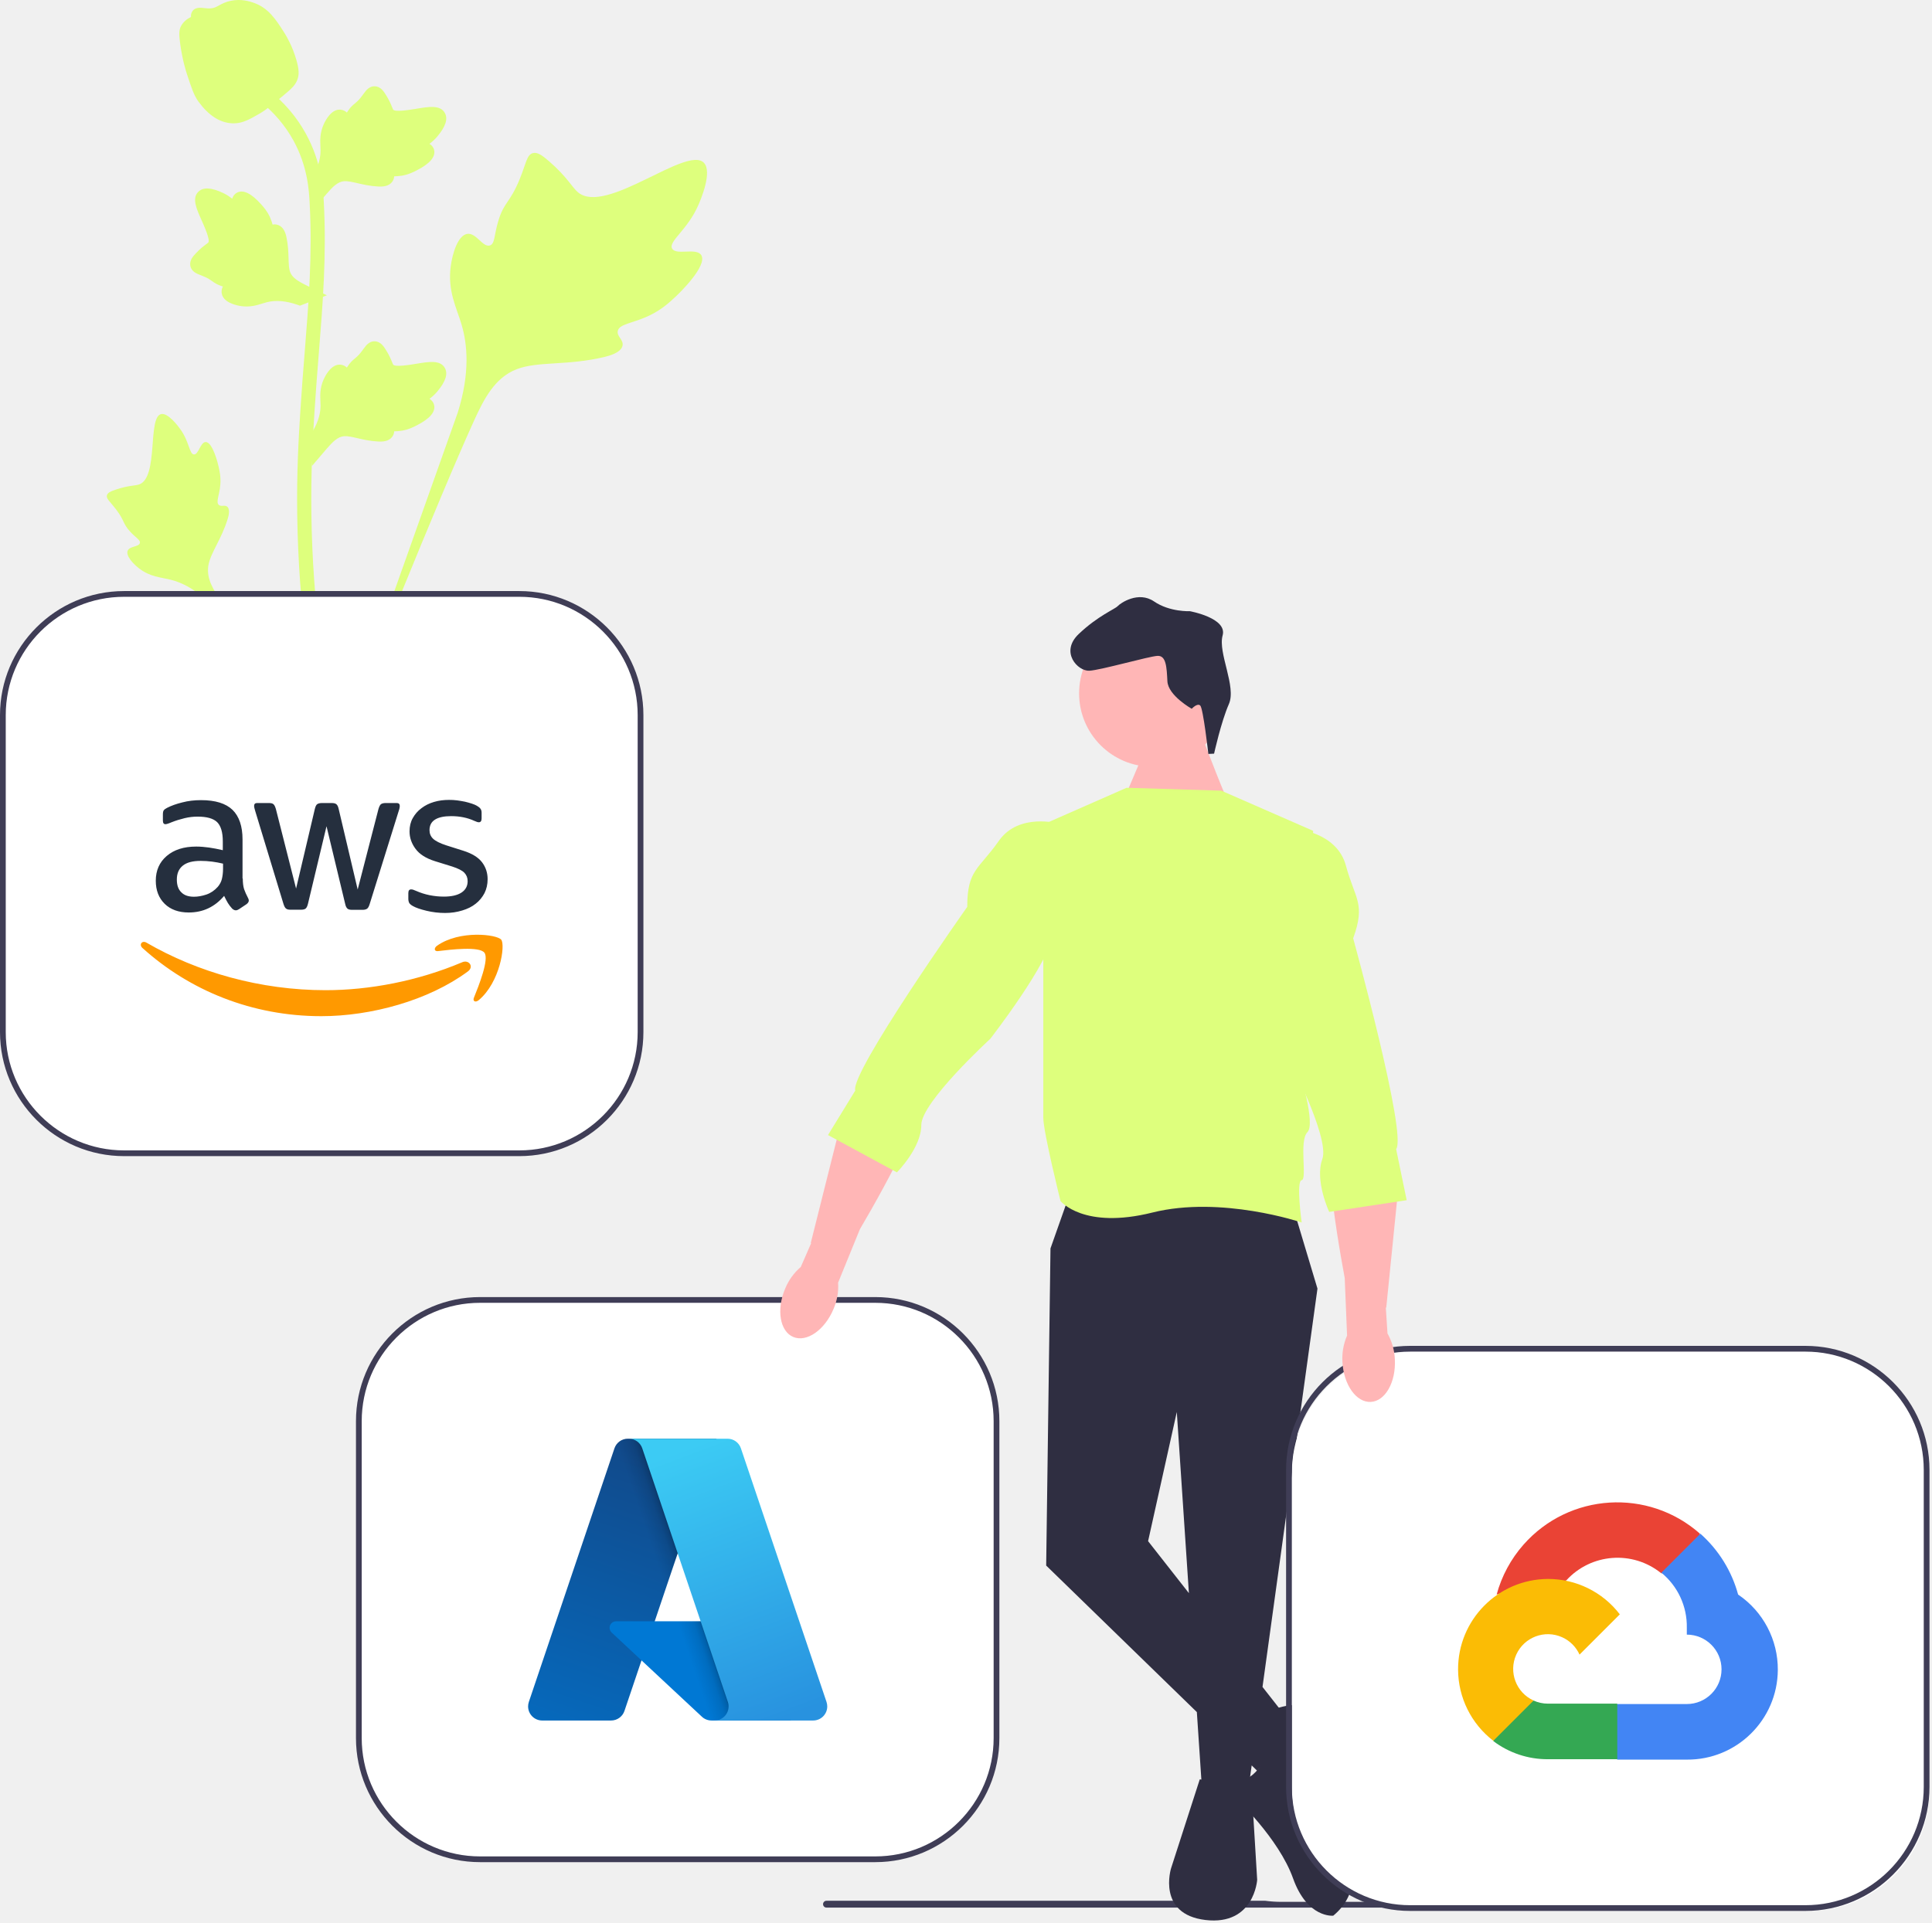
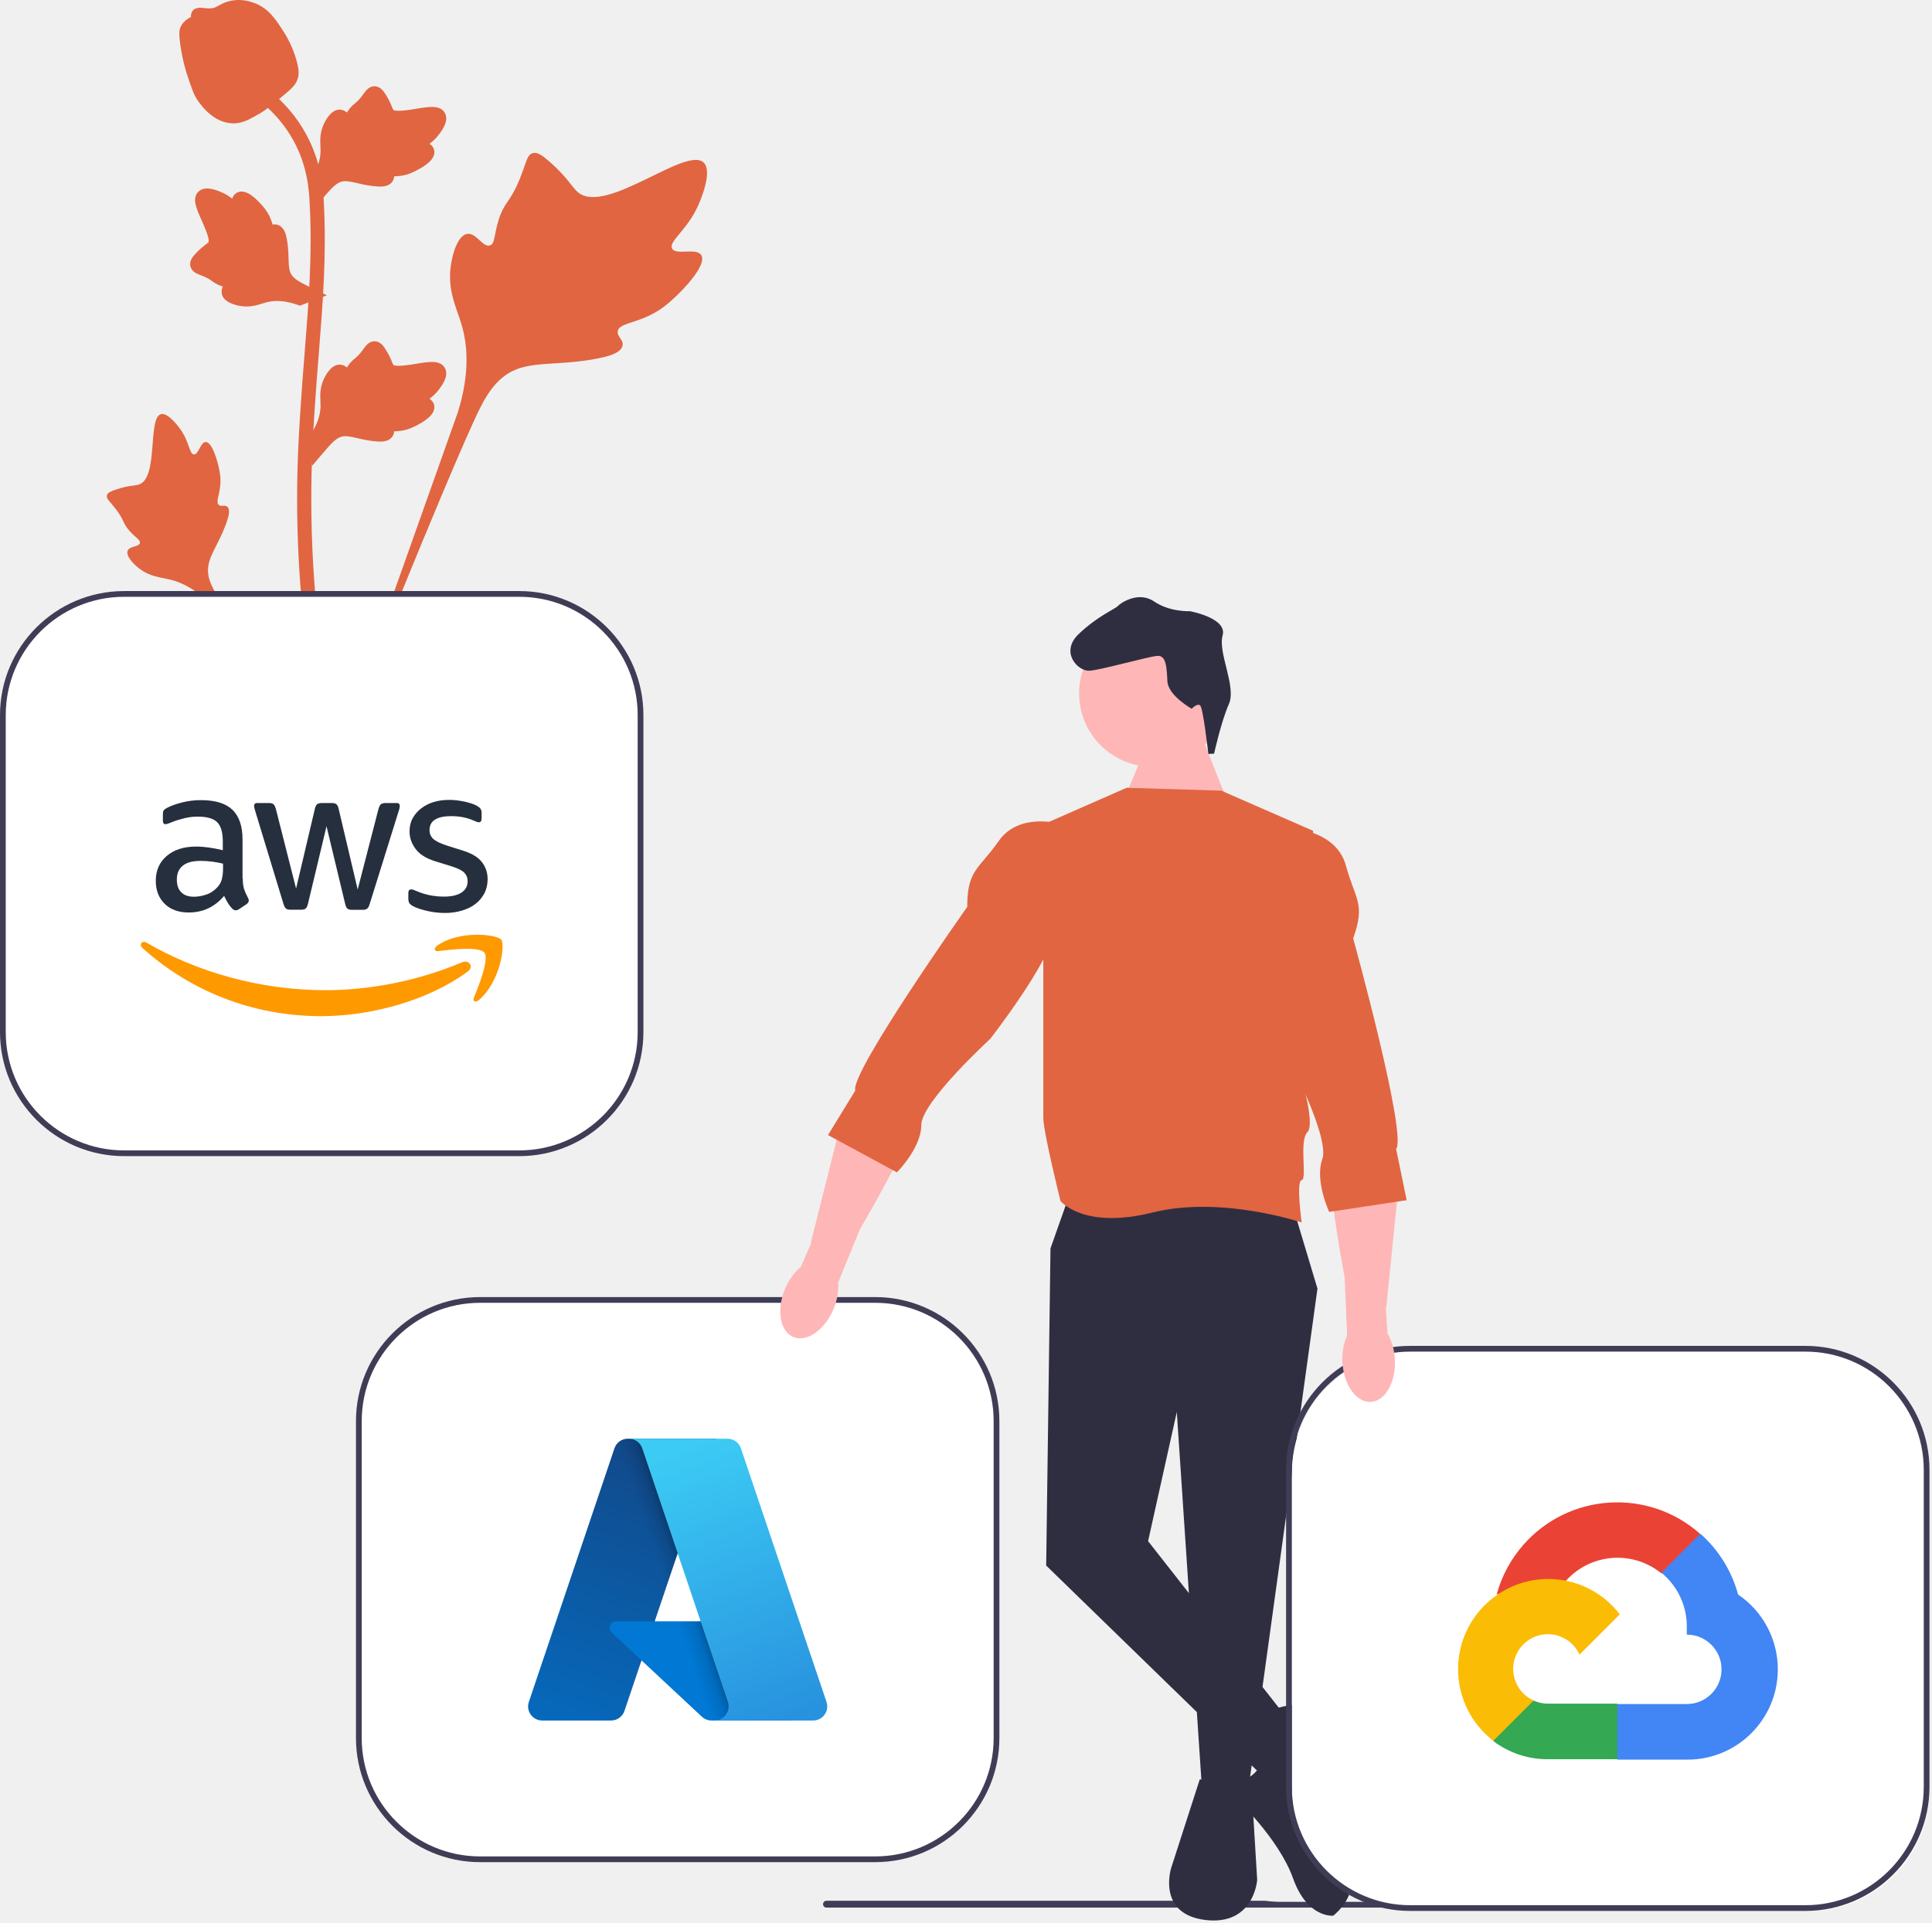
<svg xmlns="http://www.w3.org/2000/svg" width="673" height="670" viewBox="0 0 673 670" fill="none">
  <g clip-path="url(#clip0_2_211)">
-     <path d="M244.301 88.934C242.638 86.13 235.443 89.132 234.12 86.587C232.802 84.051 239.487 80.187 243.306 71.361C243.995 69.769 248.335 59.738 245.122 56.642C239.032 50.776 211.162 74.987 201.409 67.064C199.269 65.325 197.773 61.854 191.295 56.218C188.718 53.976 187.16 52.964 185.652 53.34C183.512 53.875 183.342 56.739 181.047 62.37C177.606 70.816 175.571 70.306 173.565 77.044C172.077 82.046 172.417 84.954 170.666 85.52C168.187 86.322 165.906 81.017 162.764 81.492C159.559 81.977 157.621 88.154 157.009 92.779C155.86 101.458 159.048 107.186 160.814 113.208C162.734 119.752 163.874 129.705 159.44 143.795L115.557 267.436C125.245 242.066 153.297 172.517 165.084 146.673C168.487 139.212 172.244 131.645 179.958 128.658C187.386 125.782 197.586 127.499 210.59 124.366C212.109 124.001 216.324 122.928 216.854 120.449C217.293 118.4 214.814 117.256 215.195 115.336C215.705 112.762 220.58 112.73 226.571 109.76C230.796 107.665 233.427 105.174 235.69 103.032C236.373 102.386 246.515 92.667 244.301 88.934Z" fill="#DEFF7D" />
-     <path d="M71.651 154.024C69.795 154.031 69.193 158.429 67.562 158.344C65.937 158.259 65.969 153.863 62.739 149.442C62.157 148.644 58.486 143.62 56.039 144.304C51.403 145.6 55.244 166.264 48.542 168.765C47.071 169.314 44.935 169.047 40.3 170.6C38.456 171.218 37.51 171.691 37.26 172.54C36.904 173.744 38.261 174.654 40.363 177.405C43.515 181.53 42.677 182.382 45.406 185.311C47.431 187.484 48.957 188.157 48.73 189.18C48.408 190.628 45.146 190.216 44.473 191.895C43.786 193.608 46.258 196.342 48.352 197.977C52.28 201.045 56.011 201.133 59.476 202.003C63.242 202.949 68.456 205.262 74.092 211.503L122.115 268.716C112.458 256.641 86.417 222.806 77.133 209.564C74.453 205.741 71.823 201.713 72.583 197.065C73.315 192.59 77.1 188.079 79.315 180.793C79.574 179.942 80.263 177.564 79.2 176.588C78.32 175.782 77.044 176.668 76.212 175.927C75.095 174.934 76.487 172.532 76.757 168.735C76.948 166.057 76.485 164.047 76.086 162.318C75.966 161.797 74.122 154.015 71.651 154.024Z" fill="#DEFF7D" />
-     <path d="M108.684 162.337L107.566 152.353L108.077 151.597C110.441 148.097 111.646 144.679 111.661 141.435C111.663 140.919 111.639 140.403 111.615 139.877C111.519 137.795 111.398 135.206 112.748 132.189C113.505 130.506 115.631 126.611 118.827 127.093C119.687 127.214 120.338 127.609 120.832 128.072C120.905 127.956 120.979 127.84 121.059 127.715C122.054 126.196 122.842 125.546 123.602 124.919C124.185 124.437 124.788 123.94 125.732 122.764C126.147 122.248 126.47 121.795 126.742 121.414C127.569 120.262 128.649 118.888 130.553 118.912C132.587 119.009 133.653 120.691 134.359 121.805C135.62 123.791 136.191 125.223 136.569 126.172C136.707 126.519 136.863 126.91 136.943 127.03C137.599 127.994 142.928 127.093 144.936 126.765C149.445 126.013 153.348 125.362 154.955 128.207C156.108 130.241 155.252 132.931 152.335 136.416C151.427 137.501 150.46 138.325 149.602 138.971C150.313 139.395 150.949 140.046 151.207 141.068C151.815 143.488 149.735 145.913 145.027 148.285C143.858 148.878 142.284 149.668 140.079 150.049C139.04 150.228 138.105 150.271 137.304 150.295C137.288 150.758 137.179 151.259 136.897 151.775C136.07 153.293 134.349 154.017 131.756 153.843C128.902 153.694 126.552 153.149 124.479 152.672C122.669 152.257 121.109 151.905 119.885 151.987C117.614 152.17 115.864 153.988 113.811 156.345L108.684 162.337Z" fill="#DEFF7D" />
-     <path d="M113.872 102.894L104.499 106.509L103.637 106.206C99.652 104.807 96.04 104.508 92.898 105.317C92.399 105.445 91.906 105.6 91.404 105.756C89.414 106.378 86.94 107.151 83.679 106.611C81.859 106.305 77.552 105.237 77.208 102.023C77.106 101.16 77.324 100.43 77.646 99.835C77.516 99.794 77.385 99.751 77.243 99.706C75.522 99.129 74.693 98.531 73.894 97.956C73.28 97.514 72.646 97.057 71.269 96.441C70.665 96.171 70.145 95.974 69.707 95.807C68.383 95.299 66.78 94.603 66.32 92.755C65.898 90.763 67.255 89.306 68.153 88.34C69.754 86.617 70.994 85.701 71.817 85.094C72.118 84.873 72.456 84.623 72.552 84.515C73.319 83.636 71.095 78.71 70.269 76.851C68.397 72.68 66.778 69.07 69.121 66.793C70.797 65.163 73.616 65.308 77.727 67.246C79.007 67.849 80.049 68.575 80.892 69.241C81.122 68.446 81.59 67.665 82.513 67.157C84.7 65.955 87.573 67.352 91.061 71.304C91.931 72.284 93.095 73.606 94.023 75.643C94.459 76.603 94.738 77.496 94.965 78.264C95.416 78.163 95.929 78.141 96.499 78.283C98.178 78.698 99.314 80.179 99.804 82.732C100.383 85.53 100.452 87.941 100.517 90.068C100.575 91.924 100.63 93.522 101.02 94.685C101.773 96.835 103.975 98.067 106.776 99.455L113.872 102.894Z" fill="#DEFF7D" />
-     <path d="M108.684 73.482L107.566 63.499L108.077 62.742C110.441 59.242 111.646 55.824 111.661 52.58C111.663 52.064 111.639 51.548 111.615 51.023C111.519 48.94 111.398 46.351 112.748 43.334C113.505 41.651 115.631 37.756 118.827 38.238C119.687 38.359 120.338 38.754 120.832 39.217C120.905 39.101 120.979 38.985 121.059 38.86C122.054 37.342 122.842 36.691 123.602 36.064C124.185 35.582 124.788 35.086 125.732 33.909C126.147 33.393 126.47 32.94 126.742 32.559C127.569 31.407 128.649 30.033 130.553 30.057C132.587 30.154 133.653 31.836 134.359 32.95C135.62 34.936 136.191 36.368 136.569 37.317C136.707 37.664 136.863 38.055 136.943 38.175C137.599 39.14 142.928 38.238 144.936 37.91C149.445 37.158 153.348 36.508 154.955 39.352C156.108 41.386 155.252 44.076 152.335 47.561C151.427 48.646 150.46 49.47 149.602 50.116C150.313 50.541 150.949 51.191 151.207 52.213C151.815 54.633 149.735 57.058 145.027 59.43C143.858 60.023 142.284 60.813 140.079 61.194C139.04 61.373 138.105 61.416 137.304 61.44C137.288 61.903 137.179 62.404 136.897 62.92C136.07 64.439 134.349 65.162 131.756 64.988C128.902 64.839 126.552 64.294 124.479 63.817C122.669 63.402 121.109 63.05 119.885 63.132C117.614 63.315 115.864 65.133 113.811 67.49L108.684 73.482Z" fill="#DEFF7D" />
-     <path d="M118.899 267.274L116.807 265.963L114.368 266.242C114.329 266.016 114.197 265.495 113.997 264.68C112.905 260.216 109.576 246.632 106.799 225.237C104.861 210.303 103.765 194.949 103.538 179.595C103.311 164.217 104.039 152.575 104.623 143.218C105.064 136.161 105.599 129.441 106.124 122.894C107.522 105.405 108.841 88.884 107.86 70.595C107.643 66.511 107.187 58.013 102.222 48.969C99.342 43.724 95.374 39.067 90.428 35.134L93.504 31.268C98.963 35.616 103.352 40.774 106.551 46.597C112.056 56.624 112.553 65.885 112.791 70.334C113.789 88.947 112.456 105.627 111.044 123.285C110.523 129.807 109.988 136.498 109.549 143.527C108.971 152.797 108.25 164.338 108.474 179.518C108.696 194.689 109.781 209.855 111.692 224.601C114.435 245.725 117.716 259.108 118.793 263.504C119.367 265.852 119.487 266.343 118.899 267.274Z" fill="#DEFF7D" />
-     <path d="M81.375 42.977C81.172 42.977 80.968 42.972 80.76 42.958C76.557 42.731 72.664 40.215 69.188 35.481C67.559 33.254 66.725 30.713 65.062 25.647C64.804 24.866 63.55 20.903 62.789 15.451C62.29 11.888 62.352 10.399 63.059 9.083C63.842 7.617 65.11 6.595 66.537 5.906C66.474 5.433 66.525 4.947 66.73 4.45C67.571 2.392 69.808 2.662 71.018 2.792C71.63 2.869 72.394 2.97 73.218 2.927C74.515 2.864 75.212 2.478 76.267 1.9C77.277 1.345 78.533 0.656 80.396 0.275C84.07 -0.491 87.148 0.55 88.162 0.892C93.501 2.671 96.133 6.822 99.18 11.628C99.787 12.592 101.872 16.102 103.249 20.913C104.242 24.384 104.102 25.926 103.803 27.073C103.196 29.431 101.762 30.781 98.12 33.76C94.316 36.879 92.407 38.441 90.768 39.39C86.952 41.593 84.556 42.977 81.375 42.977Z" fill="#DEFF7D" />
+     <path d="M244.301 88.934C242.638 86.13 235.443 89.132 234.12 86.587C232.802 84.051 239.487 80.187 243.306 71.361C243.995 69.769 248.335 59.738 245.122 56.642C239.032 50.776 211.162 74.987 201.409 67.064C199.269 65.325 197.773 61.854 191.295 56.218C188.718 53.976 187.16 52.964 185.652 53.34C183.512 53.875 183.342 56.739 181.047 62.37C177.606 70.816 175.571 70.306 173.565 77.044C172.077 82.046 172.417 84.954 170.666 85.52C168.187 86.322 165.906 81.017 162.764 81.492C159.559 81.977 157.621 88.154 157.009 92.779C155.86 101.458 159.048 107.186 160.814 113.208C162.734 119.752 163.874 129.705 159.44 143.795L115.557 267.436C125.245 242.066 153.297 172.517 165.084 146.673C168.487 139.212 172.244 131.645 179.958 128.658C187.385 125.782 197.586 127.499 210.59 124.366C212.109 124.001 216.324 122.928 216.854 120.449C217.293 118.4 214.814 117.256 215.195 115.336C215.705 112.762 220.58 112.73 226.571 109.76C230.796 107.665 233.427 105.174 235.69 103.032C236.373 102.386 246.515 92.667 244.301 88.934Z" fill="#E16541" />
+     <path d="M71.651 154.024C69.795 154.031 69.193 158.429 67.562 158.344C65.937 158.259 65.969 153.863 62.739 149.442C62.157 148.644 58.486 143.62 56.039 144.304C51.403 145.6 55.244 166.264 48.542 168.765C47.071 169.314 44.935 169.047 40.3 170.6C38.456 171.218 37.51 171.691 37.26 172.54C36.904 173.744 38.261 174.654 40.363 177.405C43.515 181.53 42.677 182.382 45.406 185.311C47.431 187.484 48.957 188.157 48.73 189.18C48.408 190.628 45.146 190.216 44.473 191.895C43.786 193.608 46.258 196.342 48.352 197.977C52.28 201.045 56.011 201.133 59.476 202.003C63.242 202.949 68.456 205.262 74.092 211.503L122.115 268.716C112.458 256.641 86.417 222.806 77.133 209.564C74.453 205.741 71.823 201.713 72.583 197.065C73.315 192.59 77.1 188.079 79.315 180.793C79.574 179.942 80.263 177.564 79.2 176.588C78.32 175.782 77.044 176.668 76.212 175.927C75.095 174.934 76.487 172.532 76.757 168.735C76.948 166.057 76.485 164.047 76.086 162.318C75.966 161.797 74.122 154.015 71.651 154.024Z" fill="#E16541" />
+     <path d="M108.684 162.337L107.566 152.353L108.077 151.597C110.441 148.097 111.646 144.679 111.661 141.435C111.663 140.919 111.639 140.403 111.615 139.877C111.519 137.795 111.398 135.206 112.748 132.189C113.505 130.506 115.631 126.611 118.827 127.093C119.687 127.214 120.338 127.609 120.832 128.072C120.905 127.956 120.979 127.84 121.059 127.715C122.054 126.196 122.842 125.546 123.602 124.919C124.185 124.437 124.788 123.94 125.732 122.764C126.147 122.248 126.47 121.795 126.742 121.414C127.569 120.262 128.649 118.888 130.553 118.912C132.587 119.009 133.653 120.691 134.359 121.805C135.62 123.791 136.191 125.223 136.569 126.172C136.707 126.519 136.863 126.91 136.943 127.03C137.599 127.994 142.928 127.093 144.936 126.765C149.445 126.013 153.348 125.362 154.955 128.207C156.108 130.241 155.252 132.931 152.335 136.416C151.427 137.501 150.46 138.325 149.602 138.971C150.313 139.395 150.949 140.046 151.207 141.068C151.815 143.488 149.735 145.913 145.027 148.285C143.858 148.878 142.284 149.668 140.079 150.049C139.04 150.228 138.105 150.271 137.304 150.295C137.288 150.758 137.179 151.259 136.897 151.775C136.07 153.293 134.349 154.017 131.756 153.843C128.902 153.694 126.552 153.149 124.479 152.672C122.669 152.257 121.109 151.905 119.885 151.987C117.614 152.17 115.864 153.988 113.811 156.345L108.684 162.337Z" fill="#E16541" />
+     <path d="M113.872 102.894L104.499 106.509L103.637 106.206C99.652 104.807 96.04 104.508 92.898 105.317C92.399 105.445 91.906 105.6 91.404 105.756C89.414 106.378 86.94 107.151 83.679 106.611C81.859 106.305 77.552 105.237 77.208 102.023C77.106 101.16 77.324 100.43 77.646 99.835C77.516 99.794 77.385 99.751 77.243 99.706C75.522 99.129 74.693 98.531 73.894 97.956C73.28 97.514 72.646 97.057 71.269 96.441C70.665 96.171 70.145 95.974 69.707 95.807C68.383 95.299 66.78 94.603 66.32 92.755C65.898 90.763 67.255 89.306 68.153 88.34C69.754 86.617 70.994 85.701 71.817 85.094C72.118 84.873 72.456 84.623 72.552 84.515C73.319 83.636 71.095 78.71 70.269 76.851C68.397 72.68 66.778 69.07 69.121 66.793C70.797 65.163 73.616 65.308 77.727 67.246C79.007 67.849 80.049 68.575 80.892 69.241C81.122 68.446 81.59 67.665 82.513 67.157C84.7 65.955 87.573 67.352 91.061 71.304C91.931 72.284 93.095 73.606 94.023 75.643C94.459 76.603 94.738 77.496 94.965 78.264C95.416 78.163 95.929 78.141 96.499 78.283C98.178 78.698 99.314 80.179 99.804 82.732C100.383 85.53 100.452 87.941 100.517 90.068C100.575 91.924 100.63 93.522 101.02 94.685C101.773 96.835 103.975 98.067 106.776 99.455L113.872 102.894Z" fill="#E16541" />
+     <path d="M108.684 73.482L107.566 63.499L108.077 62.742C110.441 59.242 111.646 55.824 111.661 52.58C111.663 52.064 111.639 51.548 111.615 51.023C111.519 48.94 111.398 46.351 112.748 43.334C113.505 41.651 115.631 37.756 118.827 38.238C119.687 38.359 120.338 38.754 120.832 39.217C120.905 39.101 120.979 38.985 121.059 38.86C122.054 37.342 122.842 36.691 123.602 36.064C124.185 35.582 124.788 35.086 125.732 33.909C126.147 33.393 126.47 32.94 126.742 32.559C127.569 31.407 128.649 30.033 130.553 30.057C132.587 30.154 133.653 31.836 134.359 32.95C135.62 34.936 136.191 36.368 136.569 37.317C136.707 37.664 136.863 38.055 136.943 38.175C137.599 39.14 142.928 38.238 144.936 37.91C149.445 37.158 153.348 36.508 154.955 39.352C156.108 41.386 155.252 44.076 152.335 47.561C151.427 48.646 150.46 49.47 149.602 50.116C150.313 50.541 150.949 51.191 151.207 52.213C151.815 54.633 149.735 57.058 145.027 59.43C143.858 60.023 142.284 60.813 140.079 61.194C139.04 61.373 138.105 61.416 137.304 61.44C137.288 61.903 137.179 62.404 136.897 62.92C136.07 64.439 134.349 65.162 131.756 64.988C128.902 64.839 126.552 64.294 124.479 63.817C122.669 63.402 121.109 63.05 119.885 63.132C117.614 63.315 115.864 65.133 113.811 67.49L108.684 73.482Z" fill="#E16541" />
+     <path d="M118.899 267.274L116.807 265.963L114.368 266.242C114.329 266.016 114.197 265.495 113.997 264.68C112.905 260.216 109.576 246.632 106.799 225.237C104.861 210.303 103.765 194.949 103.538 179.595C103.311 164.217 104.039 152.575 104.623 143.218C105.064 136.161 105.599 129.441 106.124 122.894C107.522 105.405 108.841 88.884 107.86 70.595C107.643 66.511 107.187 58.013 102.222 48.969C99.342 43.724 95.374 39.067 90.428 35.134L93.504 31.268C98.963 35.616 103.352 40.774 106.551 46.597C112.056 56.624 112.553 65.885 112.791 70.334C113.789 88.947 112.456 105.627 111.044 123.285C110.523 129.807 109.988 136.498 109.549 143.527C108.971 152.797 108.25 164.338 108.474 179.518C108.696 194.689 109.781 209.855 111.692 224.601C114.435 245.725 117.716 259.108 118.793 263.504C119.367 265.852 119.487 266.343 118.899 267.274Z" fill="#E16541" />
+     <path d="M81.375 42.977C81.172 42.977 80.968 42.972 80.76 42.958C76.557 42.731 72.664 40.215 69.188 35.481C67.559 33.254 66.725 30.713 65.062 25.647C64.804 24.866 63.55 20.903 62.789 15.451C62.29 11.888 62.352 10.399 63.059 9.083C63.842 7.617 65.11 6.595 66.537 5.906C66.474 5.433 66.525 4.947 66.73 4.45C67.571 2.392 69.808 2.662 71.018 2.792C71.63 2.869 72.394 2.97 73.218 2.927C74.515 2.864 75.212 2.478 76.267 1.9C77.277 1.345 78.533 0.656 80.396 0.275C84.07 -0.491 87.148 0.55 88.162 0.892C93.501 2.671 96.133 6.822 99.18 11.628C99.787 12.592 101.872 16.102 103.249 20.913C104.242 24.384 104.102 25.926 103.803 27.073C103.196 29.431 101.762 30.781 98.12 33.76C94.316 36.879 92.407 38.441 90.768 39.39C86.952 41.593 84.556 42.977 81.375 42.977Z" fill="#E16541" />
    <path d="M286.706 663.479C286.706 664.139 287.236 664.669 287.896 664.669H535.186C535.846 664.669 536.376 664.139 536.376 663.479C536.376 663.159 536.256 662.879 536.056 662.669H446.336C444.426 662.669 442.556 662.539 440.716 662.289H287.896C287.236 662.289 286.706 662.819 286.706 663.479Z" fill="#3F3D56" />
    <path d="M167.23 452.944H304.899C328.222 452.944 347.129 471.851 347.129 495.174V605.607C347.129 628.93 328.222 647.837 304.899 647.837H167.23C143.907 647.837 125 628.93 125 605.607V495.174C125 471.851 143.907 452.944 167.23 452.944Z" fill="white" />
    <path d="M124 605.607V495.174C124 471.337 143.393 451.944 167.23 451.944H304.899C328.736 451.944 348.129 471.337 348.129 495.174V605.607C348.129 629.444 328.736 648.836 304.899 648.836H167.23C143.393 648.836 124 629.444 124 605.607ZM167.23 453.944C144.496 453.944 126 472.44 126 495.174V605.607C126 628.341 144.496 646.836 167.23 646.836H304.899C327.633 646.836 346.129 628.341 346.129 605.607V495.174C346.129 472.44 327.633 453.944 304.899 453.944H167.23Z" fill="#3F3D56" />
    <path d="M218.701 501.296H249.536L217.526 596.14C216.851 598.138 214.977 599.484 212.868 599.484H188.87C186.159 599.485 183.962 597.287 183.961 594.576C183.961 594.042 184.048 593.512 184.219 593.006L214.042 504.641C214.716 502.642 216.591 501.295 218.701 501.295L218.701 501.296Z" fill="url(#paint0_linear_2_211)" />
    <path d="M263.509 564.911H214.612C213.362 564.91 212.347 565.922 212.346 567.172C212.345 567.8 212.606 568.401 213.066 568.83L244.487 598.157C245.402 599.01 246.606 599.485 247.857 599.484H275.545L263.509 564.911Z" fill="#0078D4" />
    <path d="M218.701 501.296C216.566 501.288 214.674 502.67 214.031 504.706L184.255 592.926C183.341 595.475 184.666 598.282 187.215 599.196C187.75 599.388 188.315 599.486 188.883 599.484H213.501C215.367 599.151 216.91 597.839 217.539 596.05L223.477 578.55L244.687 598.333C245.576 599.068 246.691 599.475 247.844 599.484H275.429L263.331 564.911L228.062 564.919L249.648 501.296L218.701 501.296Z" fill="url(#paint1_linear_2_211)" />
    <path d="M258.086 504.636C257.412 502.64 255.54 501.296 253.434 501.296H219.068C221.174 501.297 223.046 502.64 223.72 504.636L253.544 593.005C254.411 595.574 253.031 598.36 250.462 599.228C249.956 599.398 249.426 599.485 248.892 599.485H283.259C285.971 599.485 288.169 597.286 288.168 594.574C288.168 594.041 288.081 593.511 287.91 593.005L258.086 504.636Z" fill="url(#paint2_linear_2_211)" />
    <path d="M43.23 206.944H180.899C204.222 206.944 223.129 225.851 223.129 249.174V359.607C223.129 382.93 204.222 401.837 180.899 401.837H43.23C19.907 401.837 1 382.93 1 359.607V249.174C1 225.851 19.907 206.944 43.23 206.944Z" fill="white" />
    <path d="M0 359.607V249.175C0 225.338 19.393 205.945 43.23 205.945H180.899C204.736 205.945 224.129 225.338 224.129 249.175V359.607C224.129 383.444 204.736 402.837 180.899 402.837H43.23C19.393 402.837 0 383.444 0 359.607ZM43.23 207.945C20.496 207.945 2 226.44 2 249.175V359.607C2 382.342 20.496 400.837 43.23 400.837H180.899C203.633 400.837 222.129 382.342 222.129 359.607V249.175C222.129 226.44 203.633 207.945 180.899 207.945L43.23 207.945Z" fill="#3F3D56" />
    <path d="M84.569 306.081C84.569 307.631 84.737 308.889 85.03 309.811C85.365 310.733 85.784 311.739 86.371 312.828C86.581 313.164 86.665 313.499 86.665 313.792C86.665 314.211 86.413 314.63 85.868 315.05L83.228 316.81C82.851 317.061 82.473 317.187 82.138 317.187C81.719 317.187 81.3 316.978 80.881 316.6C80.294 315.972 79.791 315.301 79.372 314.63C78.953 313.918 78.534 313.122 78.073 312.158C74.804 316.014 70.696 317.941 65.751 317.941C62.23 317.941 59.422 316.936 57.368 314.924C55.315 312.912 54.267 310.23 54.267 306.877C54.267 303.314 55.524 300.422 58.081 298.243C60.637 296.064 64.032 294.974 68.349 294.974C69.774 294.974 71.241 295.1 72.792 295.309C74.343 295.519 75.935 295.854 77.612 296.231V293.172C77.612 289.986 76.941 287.765 75.642 286.466C74.301 285.167 72.037 284.538 68.81 284.538C67.343 284.538 65.835 284.706 64.284 285.083C62.733 285.46 61.224 285.921 59.757 286.508C59.087 286.801 58.584 286.969 58.29 287.053C57.997 287.136 57.787 287.178 57.62 287.178C57.033 287.178 56.74 286.759 56.74 285.879V283.825C56.74 283.155 56.823 282.652 57.033 282.358C57.243 282.065 57.62 281.772 58.206 281.478C59.673 280.724 61.434 280.095 63.487 279.592C65.541 279.047 67.721 278.796 70.026 278.796C75.013 278.796 78.659 279.928 81.007 282.191C83.312 284.454 84.485 287.891 84.485 292.501V306.08L84.569 306.081ZM67.553 312.451C68.936 312.451 70.361 312.2 71.87 311.697C73.379 311.194 74.72 310.272 75.851 309.014C76.522 308.218 77.025 307.338 77.276 306.332C77.528 305.326 77.695 304.111 77.695 302.686V300.925C76.48 300.632 75.181 300.38 73.84 300.213C72.498 300.045 71.199 299.961 69.9 299.961C67.092 299.961 65.038 300.506 63.655 301.638C62.272 302.769 61.601 304.362 61.601 306.458C61.601 308.428 62.104 309.895 63.152 310.9C64.158 311.948 65.625 312.451 67.553 312.451ZM101.208 316.978C100.454 316.978 99.951 316.852 99.615 316.558C99.28 316.307 98.987 315.72 98.735 314.924L88.886 282.526C88.634 281.688 88.509 281.143 88.509 280.85C88.509 280.179 88.844 279.802 89.515 279.802H93.622C94.418 279.802 94.963 279.928 95.257 280.221C95.592 280.472 95.843 281.059 96.095 281.856L103.136 309.601L109.674 281.856C109.884 281.017 110.135 280.472 110.47 280.221C110.806 279.97 111.392 279.802 112.147 279.802H115.5C116.296 279.802 116.841 279.928 117.176 280.221C117.512 280.472 117.805 281.059 117.973 281.856L124.595 309.936L131.845 281.856C132.097 281.017 132.39 280.472 132.684 280.221C133.019 279.97 133.564 279.802 134.318 279.802H138.216C138.887 279.802 139.264 280.137 139.264 280.85C139.264 281.059 139.222 281.269 139.18 281.52C139.138 281.772 139.054 282.107 138.887 282.568L128.786 314.966C128.534 315.804 128.241 316.349 127.906 316.6C127.57 316.852 127.026 317.019 126.313 317.019H122.709C121.912 317.019 121.367 316.894 121.032 316.6C120.697 316.307 120.403 315.762 120.236 314.924L113.74 287.891L107.285 314.882C107.076 315.72 106.824 316.265 106.489 316.558C106.154 316.852 105.567 316.978 104.812 316.978L101.208 316.978ZM155.064 318.109C152.885 318.109 150.706 317.858 148.61 317.355C146.514 316.852 144.88 316.307 143.79 315.678C143.12 315.301 142.659 314.882 142.491 314.505C142.323 314.128 142.24 313.708 142.24 313.331V311.194C142.24 310.314 142.575 309.894 143.203 309.894C143.455 309.894 143.706 309.936 143.958 310.02C144.209 310.104 144.587 310.272 145.006 310.439C146.431 311.068 147.981 311.571 149.616 311.906C151.292 312.242 152.927 312.409 154.603 312.409C157.244 312.409 159.298 311.948 160.723 311.026C162.148 310.104 162.902 308.763 162.902 307.044C162.902 305.871 162.525 304.907 161.77 304.111C161.016 303.314 159.591 302.602 157.537 301.931L151.46 300.045C148.401 299.081 146.137 297.656 144.754 295.77C143.371 293.926 142.659 291.872 142.659 289.693C142.659 287.933 143.036 286.382 143.79 285.041C144.545 283.7 145.551 282.526 146.808 281.604C148.065 280.64 149.49 279.928 151.167 279.425C152.843 278.922 154.603 278.712 156.448 278.712C157.37 278.712 158.334 278.754 159.256 278.88C160.22 279.006 161.1 279.173 161.98 279.341C162.818 279.55 163.614 279.76 164.369 280.011C165.123 280.263 165.71 280.514 166.129 280.766C166.716 281.101 167.135 281.436 167.387 281.814C167.638 282.149 167.764 282.61 167.764 283.197V285.167C167.764 286.047 167.428 286.508 166.8 286.508C166.464 286.508 165.92 286.34 165.207 286.005C162.818 284.915 160.136 284.37 157.16 284.37C154.771 284.37 152.885 284.747 151.586 285.544C150.287 286.34 149.616 287.556 149.616 289.274C149.616 290.447 150.035 291.453 150.873 292.25C151.712 293.046 153.262 293.842 155.484 294.555L161.435 296.441C164.453 297.405 166.632 298.746 167.931 300.464C169.231 302.183 169.859 304.153 169.859 306.332C169.859 308.134 169.482 309.769 168.77 311.194C168.015 312.619 167.009 313.876 165.71 314.882C164.411 315.93 162.86 316.684 161.058 317.229C159.172 317.816 157.202 318.109 155.064 318.109Z" fill="#252F3E" />
    <path fill-rule="evenodd" clip-rule="evenodd" d="M162.986 338.478C149.197 348.663 129.163 354.069 111.937 354.069C87.796 354.069 66.044 345.142 49.615 330.305C48.315 329.132 49.489 327.539 51.04 328.461C68.81 338.772 90.73 345.016 113.404 345.016C128.702 345.016 145.509 341.831 160.974 335.293C163.279 334.245 165.249 336.802 162.986 338.478Z" fill="#FF9900" />
    <path fill-rule="evenodd" clip-rule="evenodd" d="M168.728 331.94C166.968 329.677 157.076 330.85 152.592 331.395C151.251 331.563 151.041 330.389 152.257 329.509C160.136 323.977 173.087 325.569 174.595 327.414C176.104 329.3 174.176 342.25 166.8 348.453C165.668 349.417 164.579 348.914 165.081 347.657C166.758 343.508 170.488 334.161 168.728 331.94Z" fill="#FF9900" />
    <path d="M428.43 280.491C427.43 279.491 419.43 258.491 419.43 258.491L400.43 257.491L391.737 277.987L428.43 280.491Z" fill="#FFB6B6" />
    <path d="M401.474 267.166C415.599 267.166 427.05 255.715 427.05 241.59C427.05 227.465 415.599 216.015 401.474 216.015C387.35 216.015 375.899 227.465 375.899 241.59C375.899 255.715 387.35 267.166 401.474 267.166Z" fill="#FFB6B6" />
    <path d="M449.93 418.991L458.93 448.991L434.93 622.991H418.682L409.93 491.991L399.93 536.991L450.93 601.991L437.93 616.991L364.43 545.491L365.93 434.991L371.93 417.991L449.93 418.991Z" fill="#2F2E41" />
    <path d="M422.916 262.6L420.919 262.698C420.919 262.698 419.132 246.767 418.084 245.817C417.036 244.868 415.137 246.964 415.137 246.964C415.137 246.964 406.901 242.364 406.655 237.37C406.409 232.376 406.212 228.381 403.216 228.528C400.219 228.676 383.437 233.507 379.442 233.704C375.446 233.901 369.109 227.205 375.806 220.868C382.502 214.53 388.396 212.238 389.346 211.19C390.295 210.142 396.547 205.829 402.009 209.565C407.472 213.3 414.463 212.956 414.463 212.956C414.463 212.956 427.595 215.313 425.893 221.404C424.19 227.495 430.773 239.185 428.072 245.325C425.371 251.466 422.916 262.6 422.916 262.6Z" fill="#2F2E41" />
    <path d="M417.93 619.991L435.93 621.991L437.93 654.991C437.93 654.991 436.93 670.991 419.93 668.991C402.93 666.991 407.93 650.991 407.93 650.991L417.93 619.991Z" fill="#2F2E41" />
    <path d="M441.43 596.491C441.43 596.491 454.43 590.491 456.43 597.491L460.43 611.491C460.43 611.491 460.43 625.491 461.43 626.491C462.43 627.491 481.43 653.491 464.43 667.491C464.43 667.491 455.43 668.491 450.43 654.491C445.43 640.491 430.43 626.491 430.43 626.491C430.43 626.491 427.525 619.491 432.478 619.991C437.43 620.491 444.43 608.491 442.43 604.491C440.43 600.491 441.43 596.491 441.43 596.491Z" fill="#2F2E41" />
    <path d="M276.329 465.845C271.676 463.886 270.401 456.371 273.481 449.058C274.672 446.12 276.548 443.51 278.954 441.445L282.548 433.202L282.42 433.115L292.753 391.933C295.156 382.357 301.771 374.279 310.856 370.415C316.26 368.117 321.388 367.701 322.879 373.208C325.354 382.346 309.237 411.78 299.52 428.341L291.949 446.919C292.154 450.083 291.597 453.251 290.327 456.156C287.248 463.467 280.981 467.805 276.329 465.845Z" fill="#FFB6B6" />
-     <path d="M392.43 274.491L425.43 275.491L457.43 289.491L452.43 372.491C452.43 372.491 458.43 391.491 455.43 394.491C452.43 397.491 455.43 410.94 453.43 411.215C451.43 411.491 453.43 425.956 453.43 425.956C453.43 425.956 425.43 416.491 401.43 422.491C377.43 428.491 369.43 418.491 369.43 418.491C369.43 418.491 363.43 394.491 363.43 389.491V287.247L392.43 274.491Z" fill="#DEFF7D" />
-     <path d="M368.93 286.991C368.93 286.991 354.93 282.991 347.93 292.991C340.93 302.991 336.93 302.991 336.93 315.991C336.93 315.991 295.93 373.991 297.93 379.991L288.43 395.491L312.43 408.491C312.43 408.491 320.93 399.991 320.93 391.991C320.93 383.991 344.93 361.991 344.93 361.991C344.93 361.991 365.93 334.991 366.93 324.991C367.93 314.991 368.93 286.991 368.93 286.991Z" fill="#DEFF7D" />
+     <path d="M392.43 274.491L425.43 275.491L457.43 289.491L452.43 372.491C452.43 372.491 458.43 391.491 455.43 394.491C452.43 397.491 455.43 410.94 453.43 411.215C451.43 411.491 453.43 425.956 453.43 425.956C453.43 425.956 425.43 416.491 401.43 422.491C377.43 428.491 369.43 418.491 369.43 418.491C369.43 418.491 363.43 394.491 363.43 389.491V287.247L392.43 274.491Z" fill="#E16541" />
+     <path d="M368.93 286.991C368.93 286.991 354.93 282.991 347.93 292.991C340.93 302.991 336.93 302.991 336.93 315.991C336.93 315.991 295.93 373.991 297.93 379.991L288.43 395.491L312.43 408.491C312.43 408.491 320.93 399.991 320.93 391.991C320.93 383.991 344.93 361.991 344.93 361.991C344.93 361.991 365.93 334.991 366.93 324.991C367.93 314.991 368.93 286.991 368.93 286.991Z" fill="#E16541" />
    <path d="M492.23 470.944H629.899C653.222 470.944 672.129 489.851 672.129 513.174V623.607C672.129 646.93 653.222 665.837 629.899 665.837H492.23C468.907 665.837 450 646.93 450 623.607V513.174C450 489.851 468.907 470.944 492.23 470.944Z" fill="white" />
    <path d="M448 622.607V512.175C448 488.338 467.393 468.945 491.23 468.945H628.899C652.736 468.945 672.129 488.338 672.129 512.175V622.607C672.129 646.444 652.736 665.837 628.899 665.837H491.23C467.393 665.837 448 646.444 448 622.607ZM491.23 470.945C468.496 470.945 450 489.44 450 512.175V622.607C450 645.342 468.496 663.837 491.23 663.837H628.899C651.633 663.837 670.129 645.342 670.129 622.607V512.175C670.129 489.44 651.633 470.945 628.899 470.945H491.23Z" fill="#3F3D56" />
    <path d="M578.589 548.156H581.986L591.668 538.474L592.143 534.363C574.124 518.459 546.623 520.173 530.719 538.193C526.301 543.198 523.094 549.152 521.346 555.596C522.425 555.154 523.62 555.082 524.743 555.392L544.107 552.198C544.107 552.198 545.092 550.568 545.602 550.67C554.216 541.21 568.711 540.107 578.656 548.156L578.589 548.156Z" fill="#EA4335" />
    <path d="M605.46 555.596C603.235 547.401 598.665 540.033 592.313 534.397L578.724 547.986C584.462 552.675 587.731 559.737 587.591 567.146V569.558C594.27 569.558 599.685 574.973 599.685 581.652C599.685 588.331 594.27 593.746 587.591 593.746H563.403L560.991 596.192V610.698L563.403 613.11H587.591C604.964 613.245 619.158 599.271 619.293 581.898C619.375 571.368 614.183 561.495 605.46 555.596Z" fill="#4285F4" />
    <path d="M539.181 612.974H563.369V593.61H539.181C537.458 593.61 535.755 593.239 534.188 592.523L530.79 593.576L521.04 603.258L520.191 606.655C525.659 610.784 532.33 613.004 539.181 612.974Z" fill="#34A853" />
-     <path d="M539.181 550.16C521.808 550.264 507.808 564.432 507.912 581.805C507.97 591.507 512.501 600.639 520.191 606.553L534.221 592.523C528.135 589.773 525.429 582.609 528.18 576.522C530.93 570.435 538.093 567.73 544.18 570.48C546.862 571.692 549.01 573.84 550.222 576.522L564.252 562.492C558.283 554.688 549.007 550.125 539.181 550.16Z" fill="#FBBC05" />
+     <path d="M539.181 550.16C521.808 550.264 507.808 564.432 507.912 581.805C507.97 591.507 512.501 600.639 520.191 606.553L534.221 592.523C528.135 589.773 525.43 582.609 528.18 576.522C530.93 570.435 538.093 567.73 544.18 570.48C546.862 571.692 549.01 573.84 550.222 576.522L564.252 562.492C558.283 554.688 549.007 550.125 539.181 550.16Z" fill="#FBBC05" />
    <path d="M477.513 488.474C482.555 488.209 486.304 481.574 485.889 473.649C485.767 470.482 484.887 467.389 483.325 464.631L482.742 455.657L482.892 455.619L487.149 413.374C488.139 403.551 484.658 393.708 477.424 386.99C473.12 382.994 468.437 380.862 465.166 385.536C459.737 393.292 464.907 426.449 468.427 445.325L469.244 465.369C467.977 468.276 467.426 471.445 467.635 474.609C468.049 482.531 472.472 488.738 477.513 488.474Z" fill="#FFB6B6" />
-     <path d="M451.109 288.807C451.109 288.807 465.636 289.796 468.827 301.578C472.017 313.36 475.78 314.718 471.368 326.946C471.368 326.946 490.25 395.419 486.332 400.384L490.008 418.188L463.02 422.271C463.02 422.271 457.909 411.391 460.624 403.866C463.34 396.34 448.231 367.501 448.231 367.501C448.231 367.501 437.641 334.976 440.094 325.23C442.547 315.484 451.109 288.807 451.109 288.807Z" fill="#DEFF7D" />
+     <path d="M451.109 288.807C451.109 288.807 465.636 289.796 468.827 301.578C472.017 313.36 475.78 314.718 471.368 326.946C471.368 326.946 490.25 395.419 486.332 400.384L490.008 418.188L463.02 422.271C463.02 422.271 457.909 411.391 460.624 403.866C463.34 396.34 448.231 367.501 448.231 367.501C448.231 367.501 437.641 334.976 440.094 325.23C442.547 315.484 451.109 288.807 451.109 288.807Z" fill="#E16541" />
  </g>
  <defs>
    <linearGradient id="paint0_linear_2_211" x1="229.939" y1="508.572" x2="197.916" y2="603.178" gradientUnits="userSpaceOnUse">
      <stop stop-color="#114A8B" />
      <stop offset="1" stop-color="#0669BC" />
    </linearGradient>
    <linearGradient id="paint1_linear_2_211" x1="239.942" y1="552.66" x2="232.535" y2="555.165" gradientUnits="userSpaceOnUse">
      <stop stop-opacity="0.3" />
      <stop offset="0.071" stop-opacity="0.2" />
      <stop offset="0.321" stop-opacity="0.1" />
      <stop offset="0.623" stop-opacity="0.05" />
      <stop offset="1" stop-opacity="0" />
    </linearGradient>
    <linearGradient id="paint2_linear_2_211" x1="236.099" y1="505.727" x2="271.251" y2="599.379" gradientUnits="userSpaceOnUse">
      <stop stop-color="#3CCBF4" />
      <stop offset="1" stop-color="#2892DF" />
    </linearGradient>
    <clipPath id="clip0_2_211">
      <rect width="672.129" height="669.164" fill="white" />
    </clipPath>
  </defs>
</svg>
